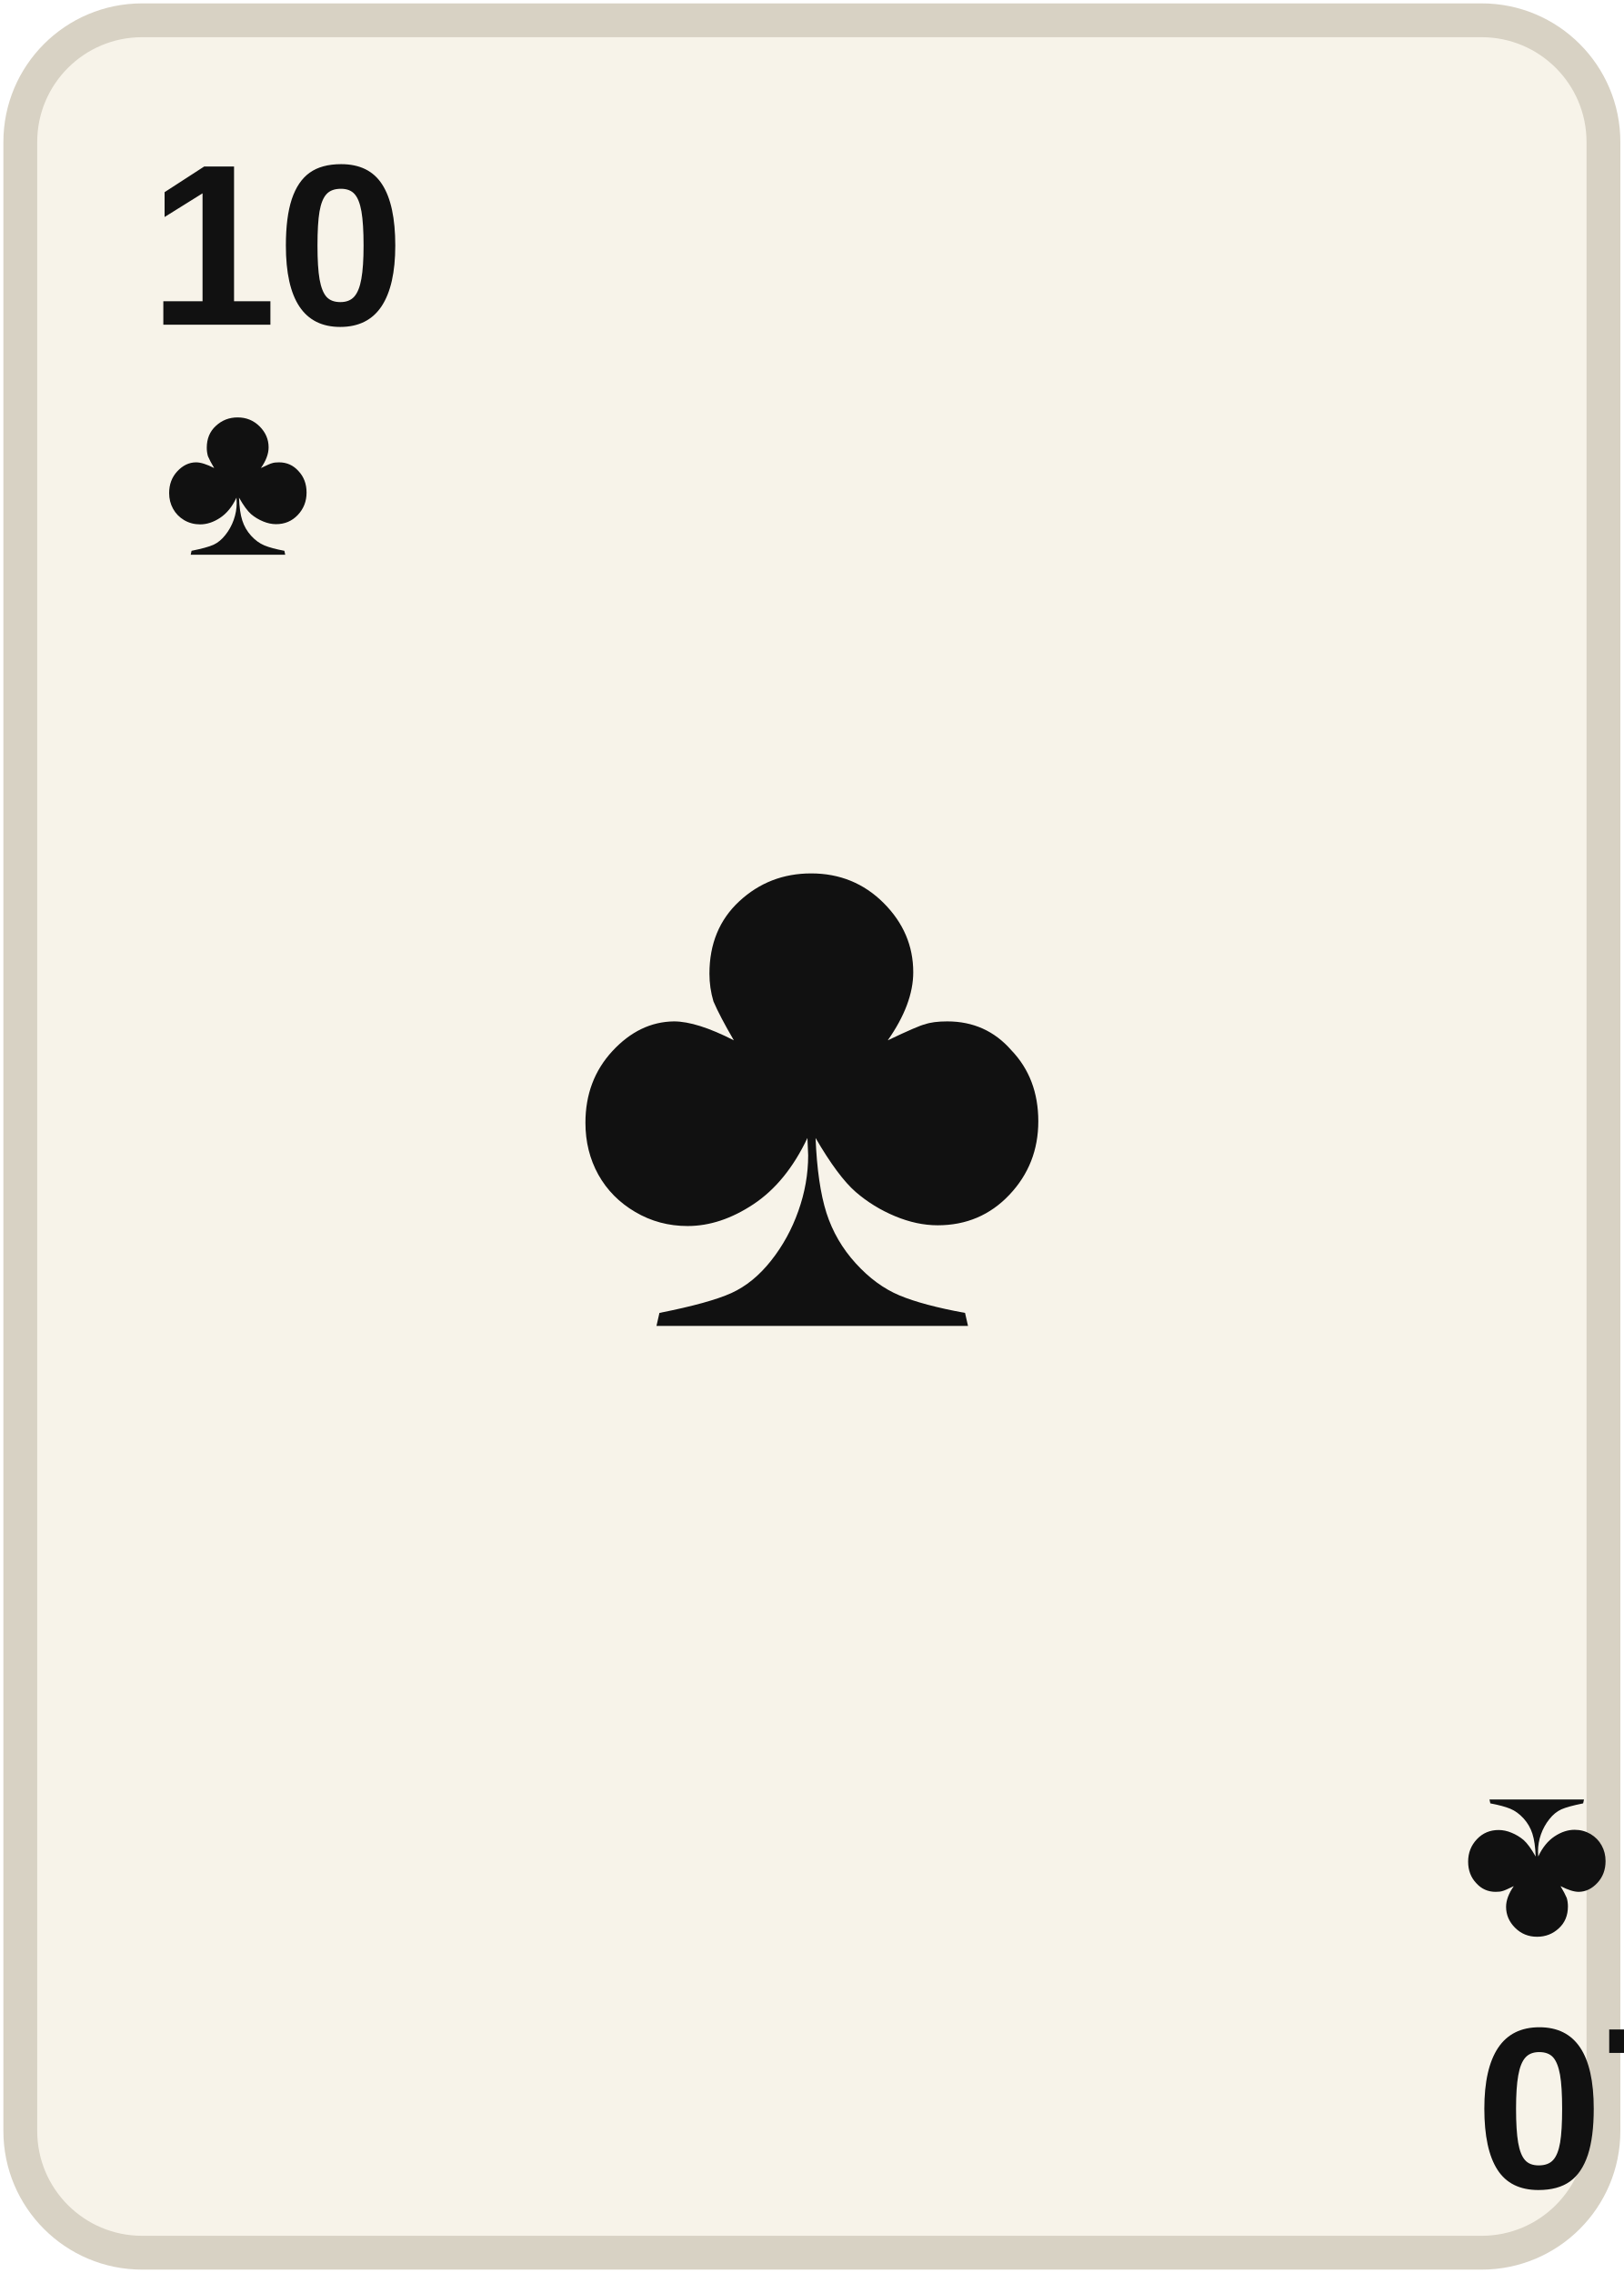
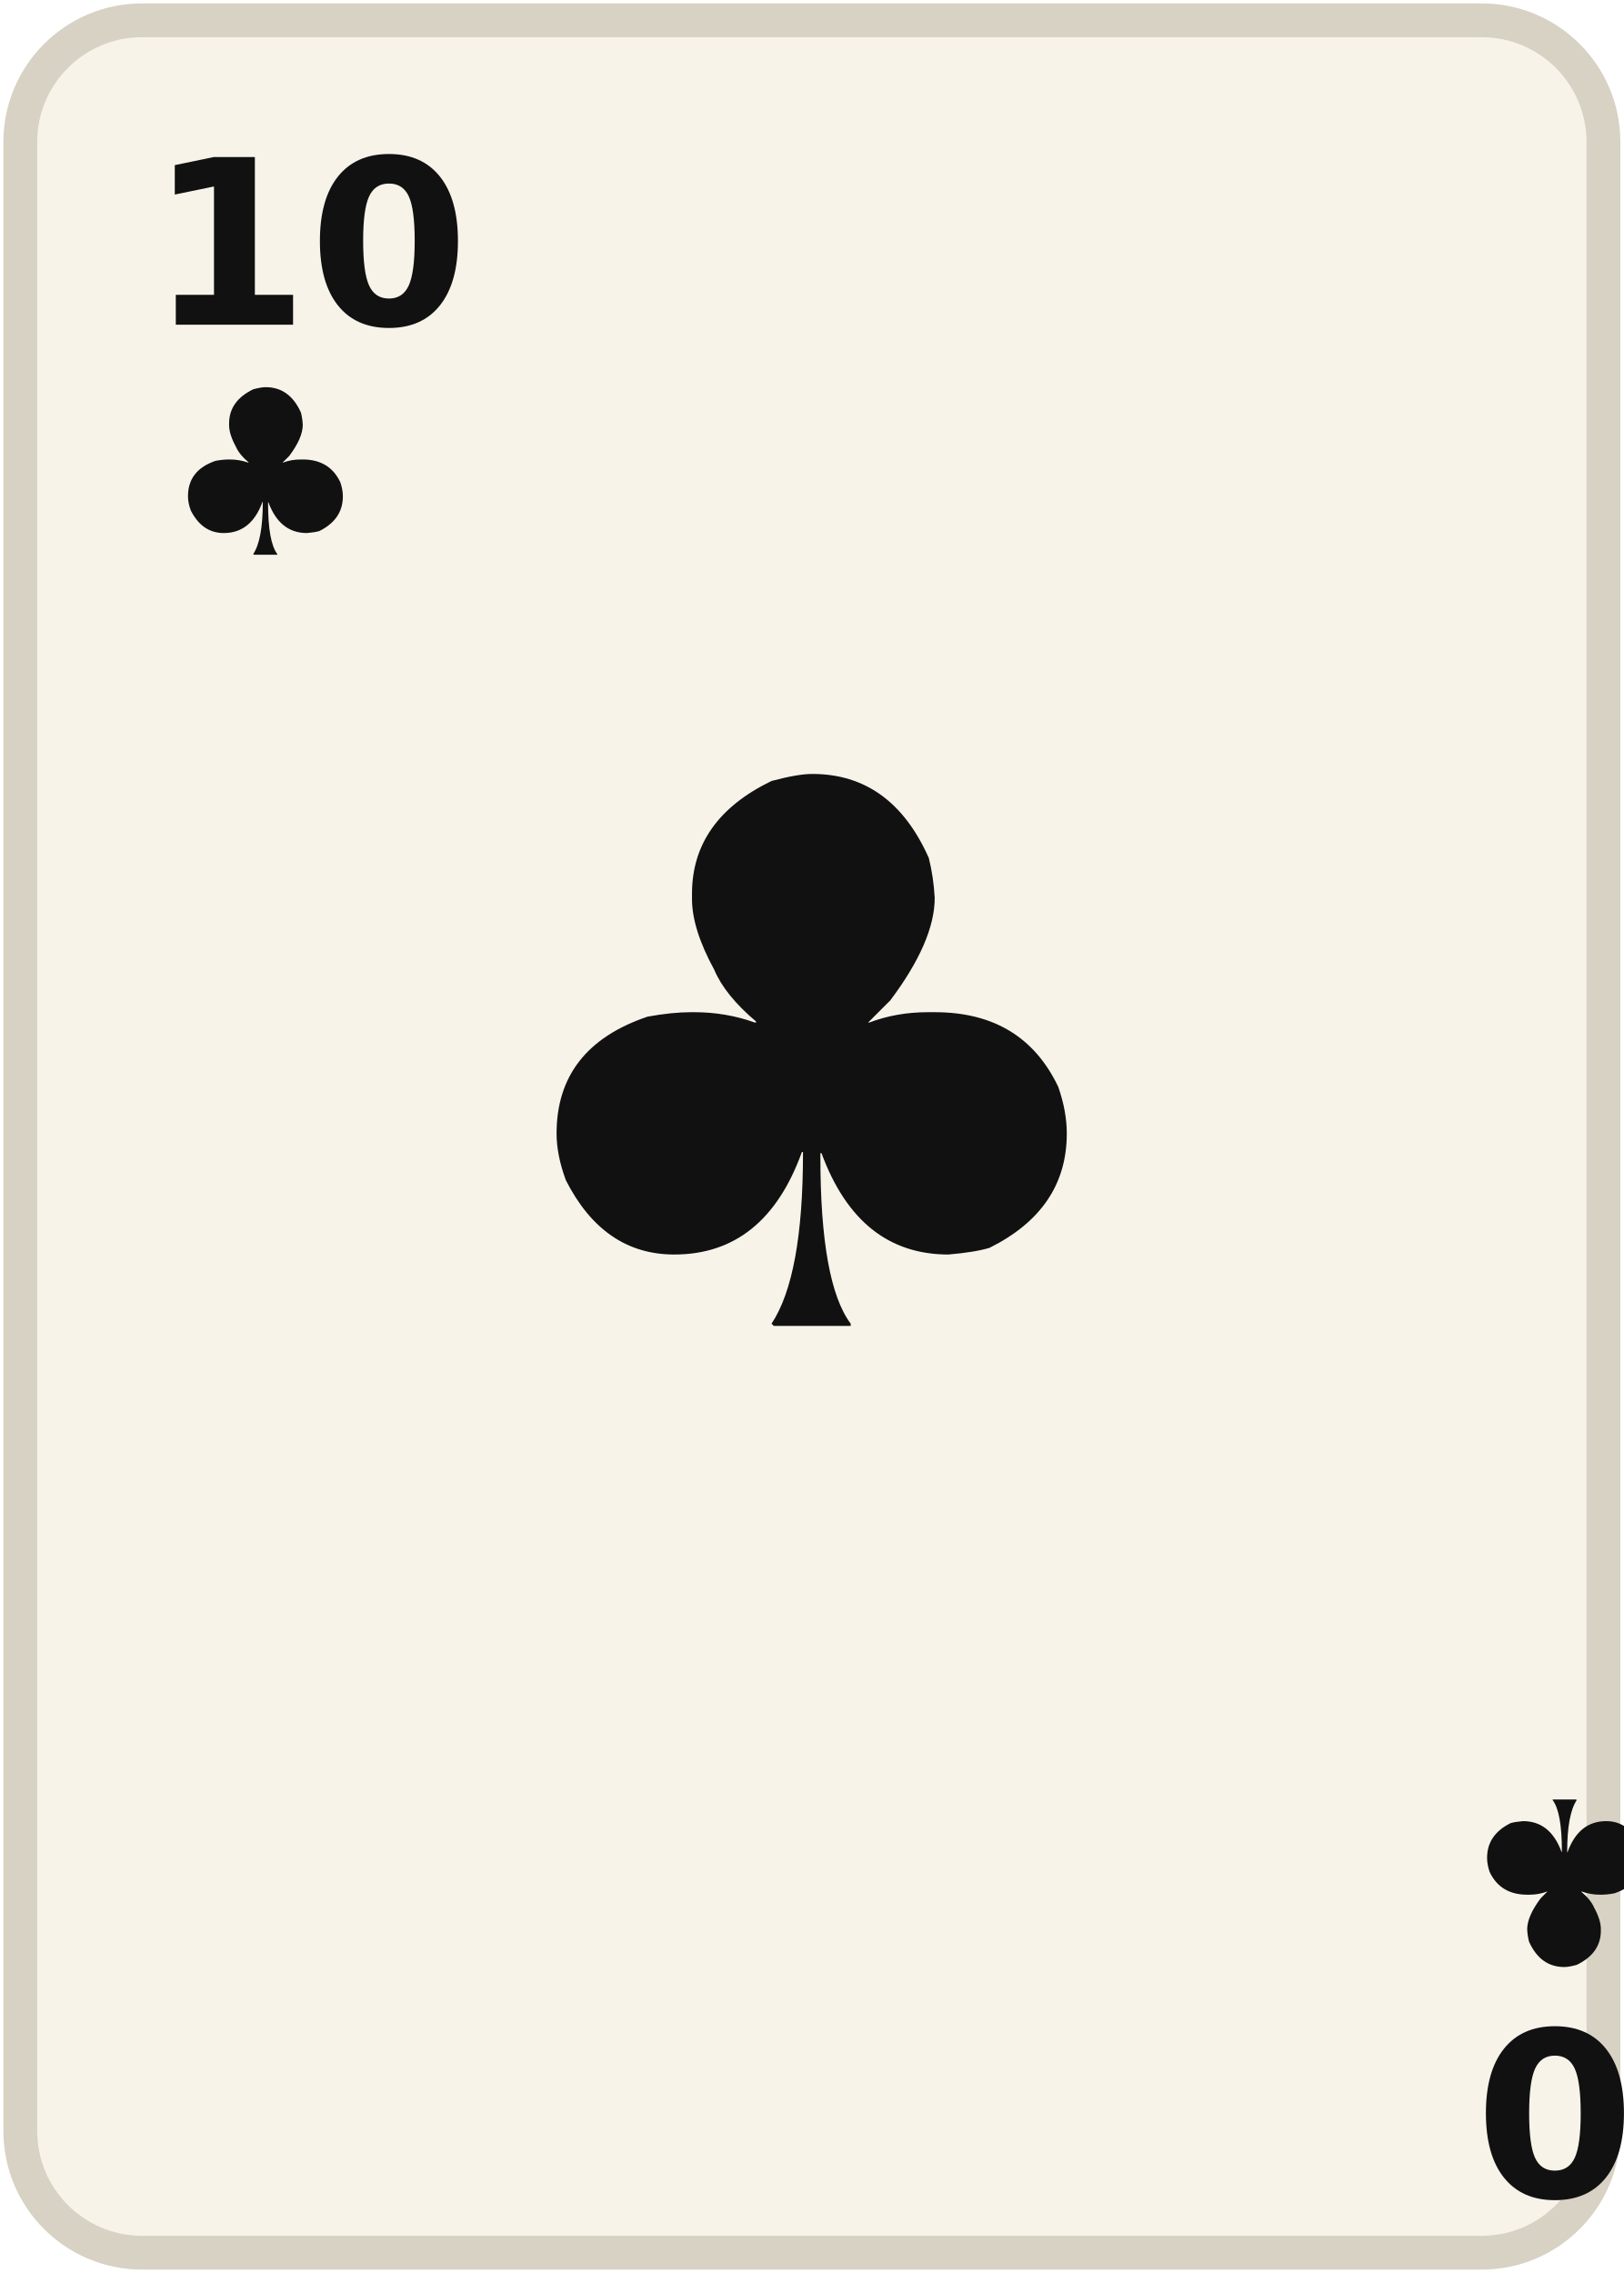
<svg xmlns="http://www.w3.org/2000/svg" width="240" height="336" viewBox="0 0 240 336">
  <rect x="3" y="3" width="234" height="330" rx="18" fill="#F7F3E9" stroke="#D8D2C4" stroke-width="5" />
-   <text x="22" y="48" font-family="Arial, sans-serif" font-size="34" font-weight="700" fill="#111111">10</text>
-   <text x="24" y="82" font-family="Arial, sans-serif" font-size="34" fill="#111111">♣</text>
-   <text x="218" y="300" text-anchor="end" font-family="Arial, sans-serif" font-size="34" font-weight="700" fill="#111111" transform="rotate(180 218 300)">10</text>
-   <text x="216" y="266" text-anchor="end" font-family="Arial, sans-serif" font-size="34" fill="#111111" transform="rotate(180 216 266)">♣</text>
-   <text x="120.0" y="196.0" text-anchor="middle" font-family="Arial, sans-serif" font-size="112" fill="#111111">♣</text>
+   <g transform="">
+     <path d="M240 266H580V1231L231 1159V1421L578 1493H944V266H1284V0H240Z" transform="translate(22 48) scale(0.0166016 -0.0166016)" fill="#111111" />
+     <path d="M942 748Q942 1028 889.5 1142.5Q837 1257 713 1257Q589 1257 536.0 1142.5Q483 1028 483 748Q483 465 536.0 349.0Q589 233 713 233Q836 233 889.0 349.0Q942 465 942 748ZM1327 745Q1327 374 1167.0 172.5Q1007 -29 713 -29Q418 -29 258.0 172.5Q98 374 98 745Q98 1117 258.0 1318.5Q418 1520 713 1520Q1007 1520 1167.0 1318.5Q1327 1117 1327 745Z" transform="translate(45.6572 48) scale(0.0166016 -0.0166016)" fill="#111111" />
+   </g>
+   <g transform="">
+     <path d="M919 1492Q1133 1492 1234 1265Q1247 1213 1250 1157Q1250 1040 1130 880L1070 820H1073Q1147 848 1231 848H1250Q1488 848 1584 646Q1607 580 1607 520Q1607 315 1398 211Q1358 199 1287 193Q1045 193 944 467H941V458Q941 115 1023 6V0H815L809 6Q894 134 894 467V470H891Q791 193 546 193Q355 193 253 394Q228 462 228 520Q228 753 474 836Q540 848 591 848H600Q686 848 764 820H767V823Q683 894 654 963Q594 1073 594 1154V1168Q594 1369 809 1473Q880 1492 919 1492Z" transform="translate(24 82) scale(0.0166016 -0.0166016)" fill="#111111" />
+   </g>
+   <g transform="rotate(180 218 300)">
+     <path d="M240 266H580V1231L231 1159V1421L578 1493H944V266H1284V0H240Z" transform="translate(170.686 300) scale(0.0166016 -0.0166016)" fill="#111111" />
+     <path d="M942 748Q942 1028 889.5 1142.5Q837 1257 713 1257Q589 1257 536.0 1142.5Q483 1028 483 748Q483 465 536.0 349.0Q589 233 713 233Q836 233 889.0 349.0Q942 465 942 748ZM1327 745Q1327 374 1167.0 172.5Q1007 -29 713 -29Q418 -29 258.0 172.5Q98 374 98 745Q98 1117 258.0 1318.5Q418 1520 713 1520Q1007 1520 1167.0 1318.5Q1327 1117 1327 745Z" transform="translate(194.343 300) scale(0.0166016 -0.0166016)" fill="#111111" />
+   </g>
+   <g transform="rotate(180 216 266)">
+     <path d="M919 1492Q1133 1492 1234 1265Q1247 1213 1250 1157Q1250 1040 1130 880L1070 820H1073Q1147 848 1231 848H1250Q1488 848 1584 646Q1607 580 1607 520Q1607 315 1398 211Q1358 199 1287 193Q1045 193 944 467H941V458Q941 115 1023 6V0H815L809 6Q894 134 894 467V470H891Q791 193 546 193Q355 193 253 394Q228 462 228 520Q228 753 474 836Q540 848 591 848H600Q686 848 764 820H767V823Q683 894 654 963Q594 1073 594 1154V1168Q594 1369 809 1473Q880 1492 919 1492Z" transform="translate(185.52 266) scale(0.0166016 -0.0166016)" fill="#111111" />
+   </g>
+   <g transform="">
+     <path d="M919 1492Q1133 1492 1234 1265Q1247 1213 1250 1157Q1250 1040 1130 880L1070 820H1073Q1147 848 1231 848H1250Q1488 848 1584 646Q1607 580 1607 520Q1607 315 1398 211Q1358 199 1287 193Q1045 193 944 467H941V458Q941 115 1023 6V0H815L809 6Q894 134 894 467V470H891Q791 193 546 193Q355 193 253 394Q228 462 228 520Q228 753 474 836Q540 848 591 848H600Q686 848 764 820H767V823Q683 894 654 963Q594 1073 594 1154V1168Q594 1369 809 1473Q880 1492 919 1492Z" transform="translate(69.7969 196) scale(0.0546875 -0.0546875)" fill="#111111" />
+   </g>
</svg>
